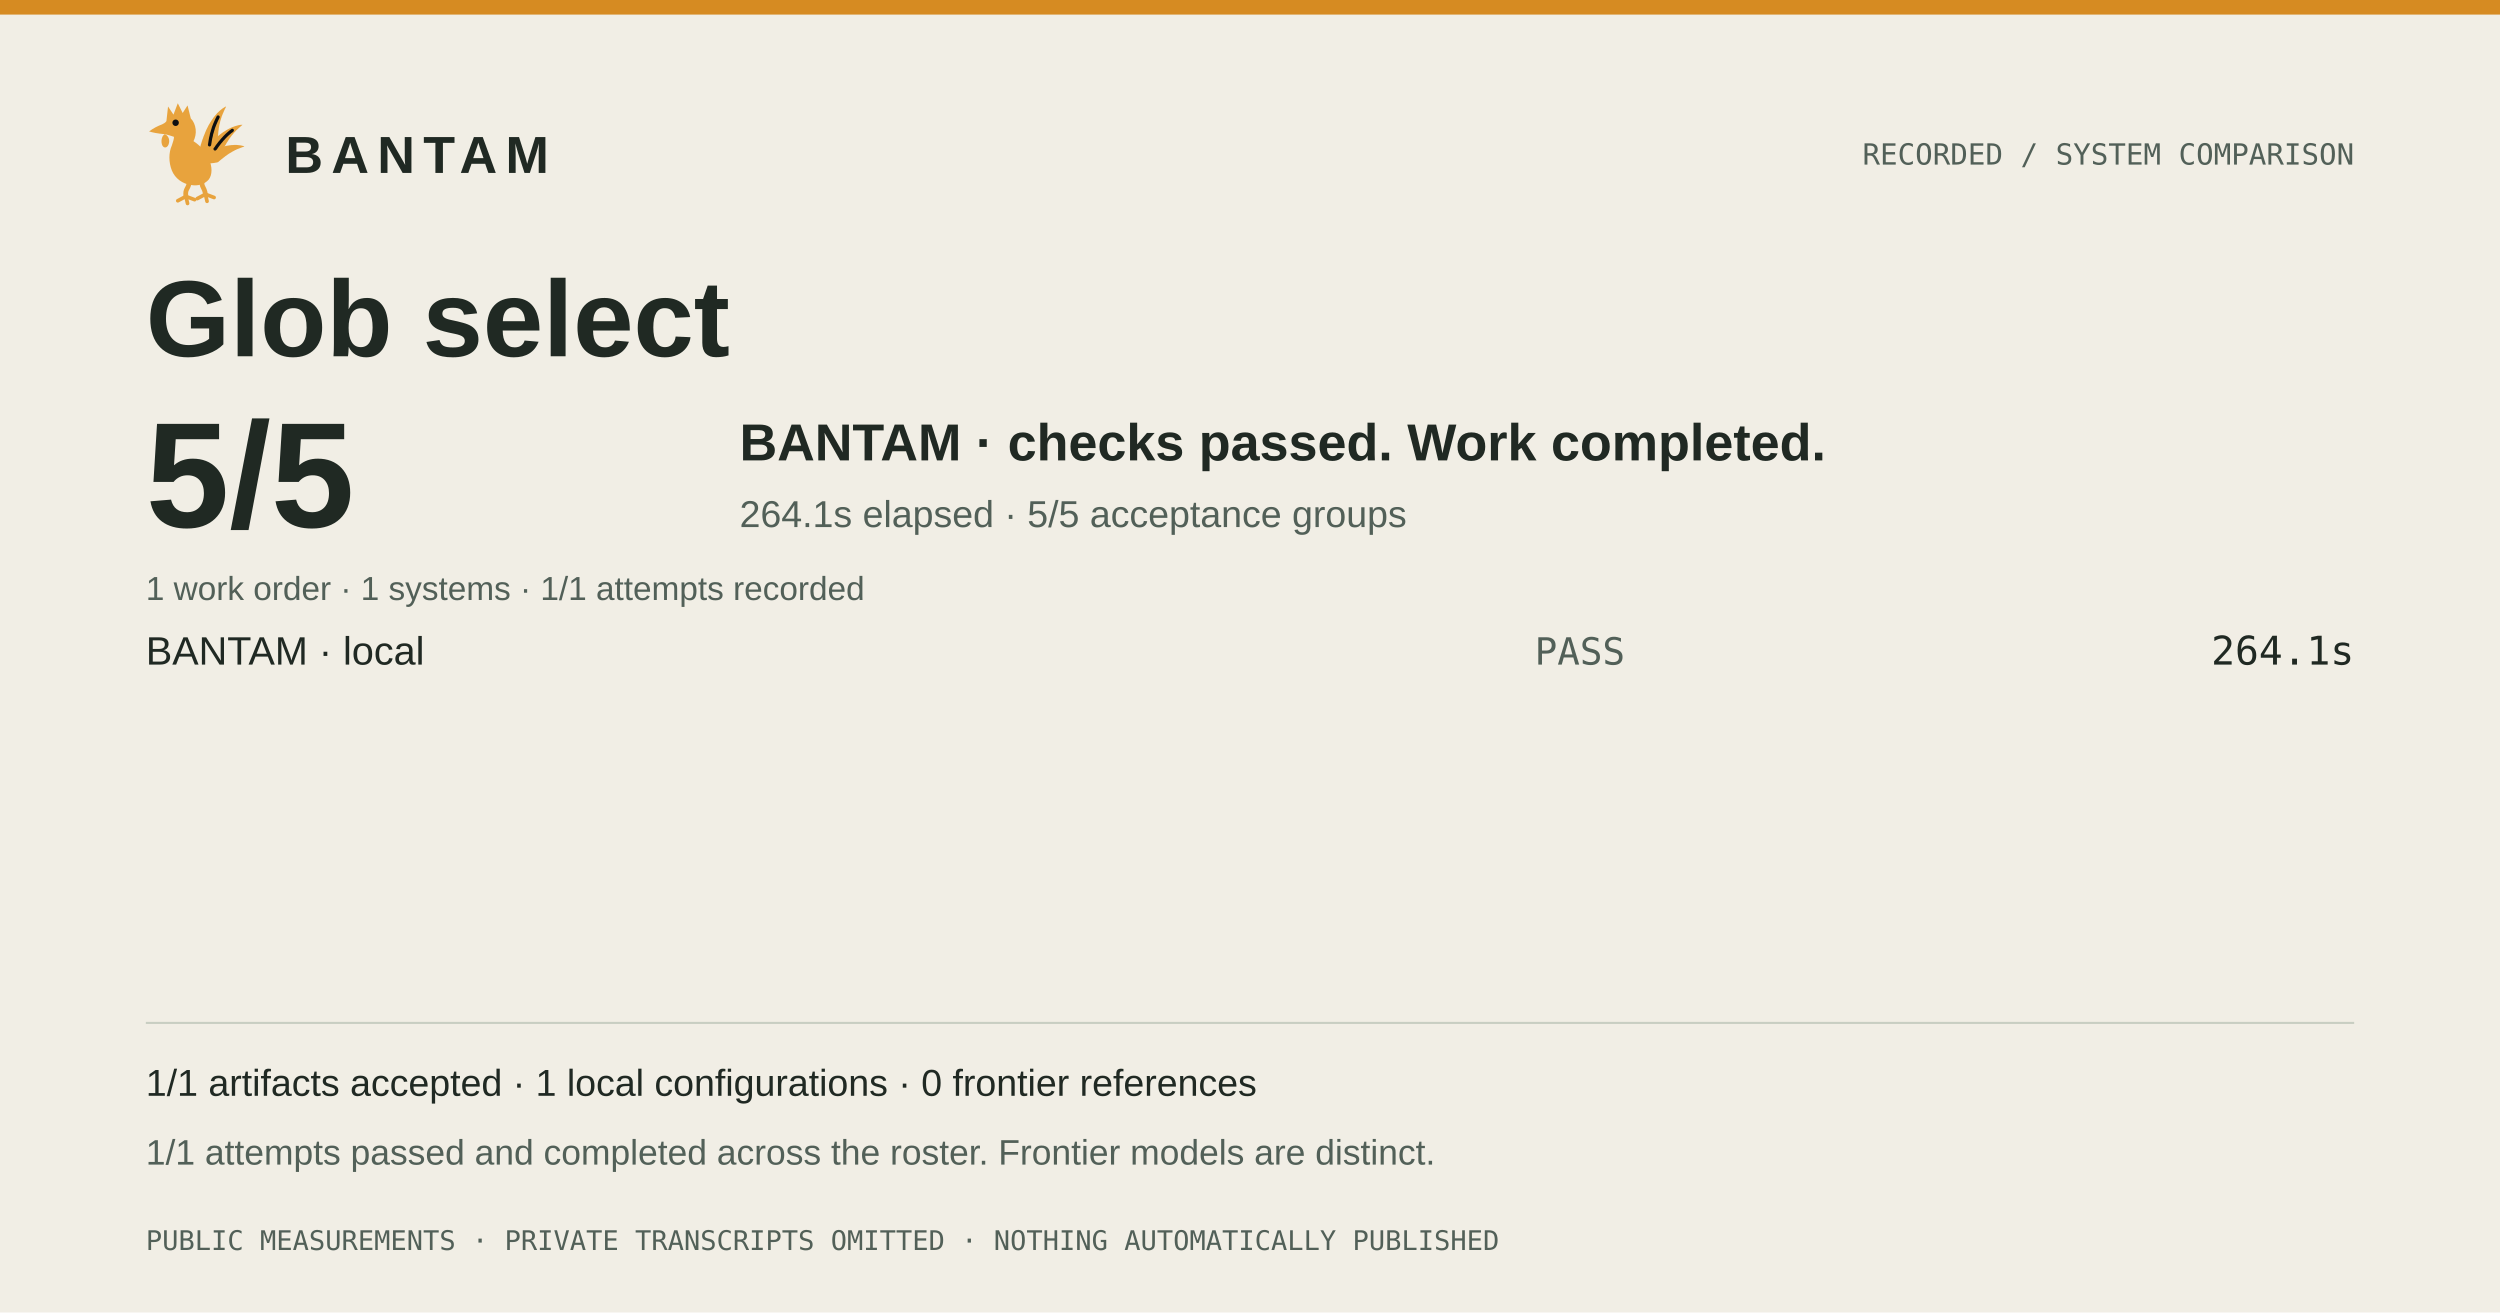
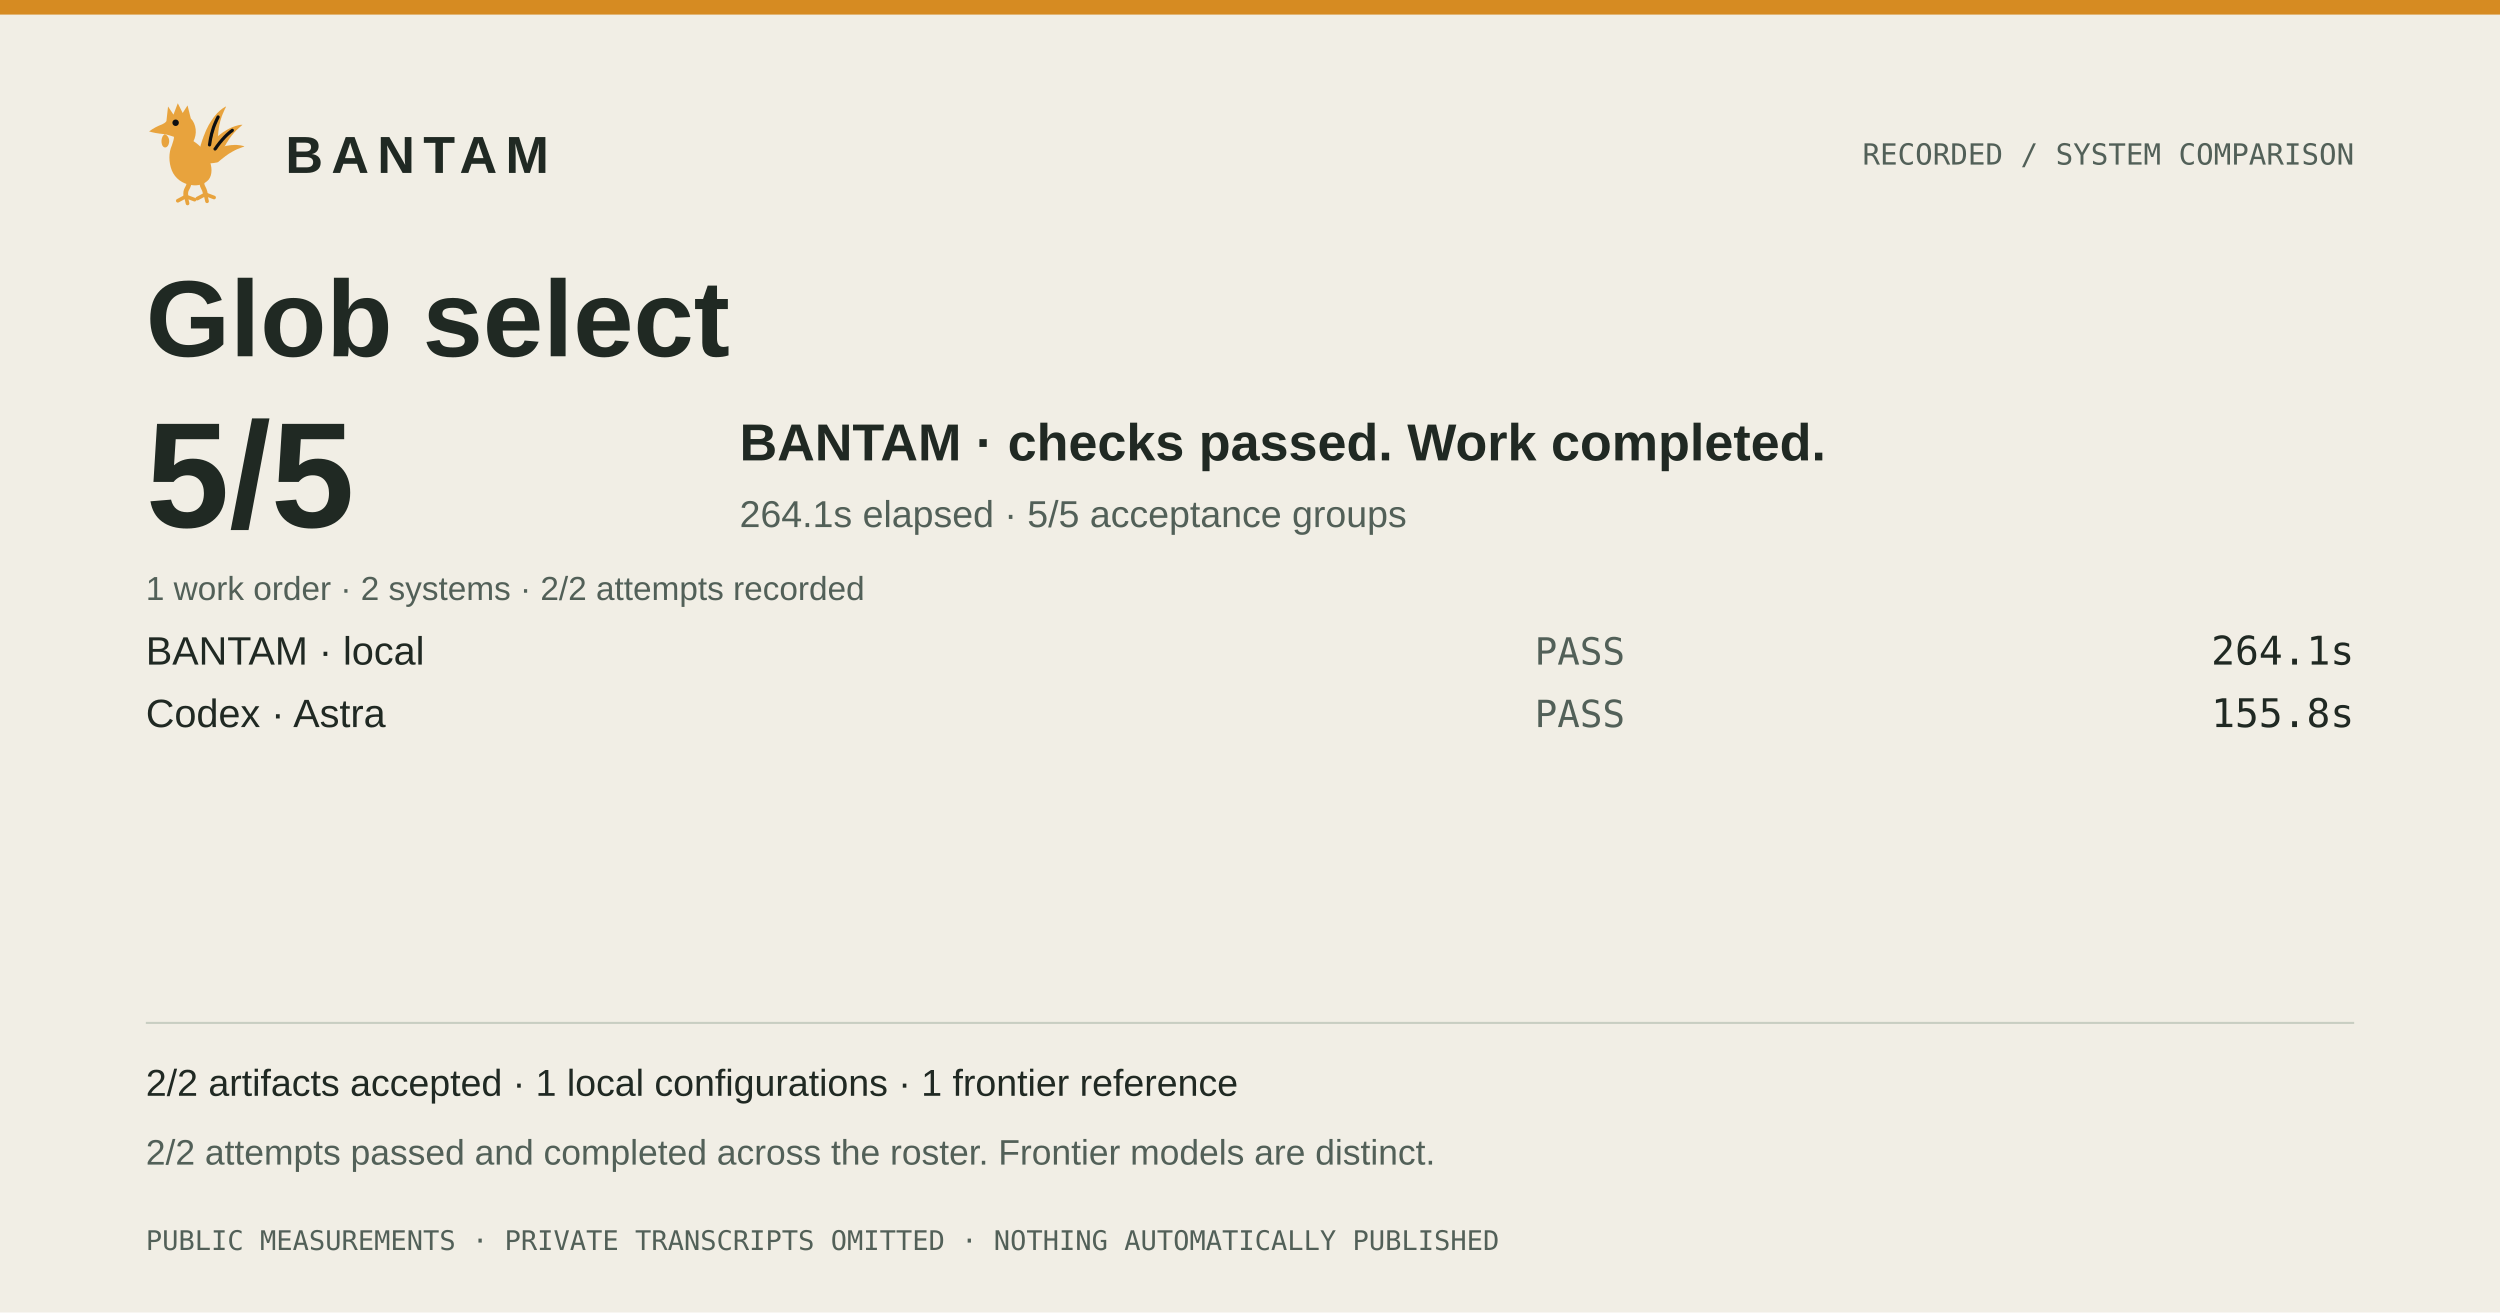
<svg xmlns="http://www.w3.org/2000/svg" width="1200" height="630" viewBox="0 0 1200 630" role="img" aria-label="BANTAM recorded system comparison">
  <rect width="1200" height="630" fill="#f1eee5" />
  <rect width="1200" height="7" fill="#d68b22" />
  <svg x="70" y="48" width="52" height="52" viewBox="0 0 100 100" color="#e8a33d">
    <g fill="#e8a33d">
      <path d="M61.0 56.4L61.7 55.3L62.4 54.1L63.1 53.0L63.7 51.8L64.3 50.7L64.9 49.5L65.5 48.4L66.1 47.3L66.5 46.1L66.5 45.0L66.4 43.8L66.4 42.6L66.4 41.4L66.4 40.2L66.4 39.1L66.4 37.9L66.5 36.7L66.5 35.6L66.5 34.4L66.6 33.3L66.7 32.1L66.8 31.0L66.9 29.8L67.0 28.7L67.2 27.5L67.3 26.4L67.5 25.2L67.7 24.1L67.9 22.9L68.2 21.8L68.5 20.7L68.7 19.5L69.1 18.4L69.4 17.3L69.8 16.1L70.1 15.0L70.6 13.9L71.0 12.8L71.5 11.7L72.0 10.5L72.5 9.4L73.0 8.3L73.6 7.2L74.1 5.9L74.1 5.9L72.9 6.5L71.8 7.2L70.7 7.9L69.7 8.7L68.7 9.5L67.7 10.4L66.8 11.3L65.8 12.2L65.0 13.2L64.1 14.2L63.3 15.2L62.4 16.3L61.7 17.4L60.9 18.5L60.2 19.6L59.5 20.7L58.8 21.9L58.1 23.0L57.5 24.2L56.9 25.4L56.3 26.6L55.7 27.8L55.2 29.0L54.7 30.2L54.2 31.5L53.7 32.7L53.2 33.9L52.8 35.2L52.3 36.4L51.9 37.7L51.5 38.9L51.1 40.2L50.7 41.4L50.4 42.7L50.0 43.9L50.1 45.2L50.4 46.5L50.6 47.8L51.0 49.1L51.3 50.4L51.7 51.7L52.1 53.0L52.6 54.3L53.0 55.6Z" />
      <path d="M60.1 57.9L61.1 57.3L62.1 56.7L63.1 56.0L64.0 55.4L64.9 54.7L65.9 54.1L66.8 53.4L67.6 52.8L68.4 52.0L68.8 51.1L69.2 50.1L69.7 49.2L70.1 48.3L70.5 47.4L71.0 46.4L71.4 45.5L71.9 44.6L72.4 43.7L72.8 42.8L73.3 41.9L73.8 41.1L74.3 40.2L74.8 39.3L75.4 38.5L75.9 37.6L76.5 36.8L77.0 35.9L77.6 35.1L78.2 34.3L78.8 33.5L79.4 32.6L80.1 31.9L80.7 31.1L81.4 30.3L82.1 29.5L82.8 28.8L83.5 28.0L84.3 27.3L85.1 26.6L85.8 25.9L86.7 25.1L87.5 24.4L88.3 23.7L89.2 22.9L89.2 22.9L88.0 22.9L86.9 23.0L85.8 23.2L84.7 23.5L83.6 23.8L82.5 24.1L81.4 24.5L80.3 24.9L79.3 25.3L78.2 25.8L77.2 26.3L76.2 26.8L75.1 27.4L74.1 28.0L73.2 28.6L72.2 29.2L71.2 29.8L70.3 30.5L69.3 31.2L68.4 31.9L67.5 32.6L66.6 33.3L65.7 34.1L64.8 34.8L64.0 35.6L63.1 36.4L62.3 37.2L61.4 38.0L60.6 38.8L59.8 39.6L59.0 40.4L58.2 41.2L57.4 42.1L56.7 42.9L55.9 43.7L55.5 44.8L55.2 45.9L55.0 47.1L54.7 48.2L54.5 49.4L54.3 50.5L54.2 51.7L54.1 52.9L53.9 54.1Z" />
      <path d="M58.6 58.5L59.5 58.5L60.5 58.4L61.4 58.3L62.3 58.2L63.2 58.1L64.1 57.9L65.0 57.8L65.8 57.6L66.6 57.4L67.2 56.9L67.9 56.3L68.5 55.8L69.1 55.3L69.7 54.8L70.4 54.3L71.0 53.8L71.6 53.3L72.3 52.8L72.9 52.3L73.5 51.8L74.2 51.4L74.8 50.9L75.5 50.4L76.1 50.0L76.8 49.5L77.5 49.1L78.2 48.7L78.9 48.3L79.5 47.9L80.2 47.5L81.0 47.1L81.7 46.7L82.4 46.3L83.1 46.0L83.9 45.6L84.6 45.3L85.4 45.0L86.2 44.7L86.9 44.4L87.7 44.1L88.5 43.8L89.3 43.5L90.2 43.2L91.0 42.9L91.0 42.9L90.2 42.5L89.3 42.3L88.4 42.1L87.6 41.9L86.7 41.8L85.8 41.7L84.9 41.6L84.0 41.5L83.1 41.5L82.2 41.5L81.3 41.5L80.4 41.6L79.5 41.6L78.6 41.7L77.7 41.8L76.8 41.9L75.9 42.1L75.0 42.2L74.1 42.4L73.2 42.6L72.3 42.8L71.4 43.0L70.5 43.2L69.6 43.5L68.8 43.7L67.9 44.0L67.0 44.2L66.2 44.5L65.3 44.8L64.5 45.1L63.6 45.4L62.8 45.7L61.9 46.0L61.1 46.3L60.3 46.7L59.6 47.3L59.0 48.0L58.5 48.7L57.9 49.5L57.4 50.2L56.9 51.0L56.4 51.8L55.9 52.6L55.4 53.5Z" />
      <path d="M58.8 41.4L59.0 40.2L59.2 39.0L59.4 37.7L59.6 36.5L59.8 35.3L60.1 34.1L60.4 32.9L60.6 31.7L60.9 30.6L61.3 29.4L61.6 28.2L62.0 27.0L62.3 25.9L62.7 24.7L63.2 23.5L63.6 22.4L64.1 21.3L64.6 20.1L65.1 19.0L65.6 17.9L66.2 16.8L66.7 15.7" stroke="#0d0f12" stroke-width="3.0" fill="none" stroke-linecap="round" />
      <path d="M63.9 45.2L64.6 44.4L65.2 43.5L65.8 42.6L66.4 41.8L67.1 40.9L67.7 40.1L68.4 39.2L69.1 38.4L69.8 37.6L70.4 36.8L71.2 36.0L71.9 35.2L72.6 34.4L73.4 33.6L74.1 32.9L74.9 32.1L75.7 31.4L76.5 30.7L77.3 30.0L78.1 29.3L79.0 28.7L79.8 28.0" stroke="#0d0f12" stroke-width="3.0" fill="none" stroke-linecap="round" />
      <path d="M3 29C7 26 11 24 15 22.5C16.5 21.8 18 21 19 19.5L20.5 6L25.5 13.5L29.5 3L34 12L38.5 5L41.5 17C44 19.5 45.5 23 46 27C46.5 31 45.5 35 44 38C50 42 55 47 58 54C61.5 61.5 61.5 69 58 73.5C54 78 48 79.5 42 78.5C34 77.5 27 72.5 24 65C21 57.5 21 48.5 24 42C25 39 26 36 26 34C23 33 20 32 17 31.5C11 31 6 30 3 29Z" />
      <path d="M17.5 31.5C21 33 22.5 37 21 41C19.5 45 15.8 44.6 14.8 40.8C13.8 37 15 32.8 17.5 31.5Z" />
      <path d="M40 76.5C39 82.5 36 82 37 89" stroke="currentColor" stroke-width="4.4" stroke-linecap="round" fill="none" />
      <path d="M29.5 93L37 89L45 92M37 89L38.5 95.5" stroke="currentColor" stroke-width="3.4" stroke-linecap="round" stroke-linejoin="round" fill="none" />
      <path d="M52 74.5C51 80.5 54 80 55 87" stroke="currentColor" stroke-width="4.4" stroke-linecap="round" fill="none" />
      <path d="M47.5 91L55 87L63 90M55 87L56.5 93.5" stroke="currentColor" stroke-width="3.4" stroke-linecap="round" stroke-linejoin="round" fill="none" />
      <circle cx="27.5" cy="21" r="3" fill="#0d0f12" />
    </g>
  </svg>
  <text x="137" y="83" fill="#202923" font-family="Arial,sans-serif" font-size="25" font-weight="700" letter-spacing="4">BANTAM</text>
  <text x="1130" y="79" text-anchor="end" fill="#526058" font-family="monospace" font-size="14">RECORDED / SYSTEM COMPARISON</text>
  <text x="70" y="171" fill="#202923" font-family="Arial,sans-serif" font-size="52" font-weight="700">Glob select</text>
  <text x="70" y="253" fill="#202923" font-family="Arial,sans-serif" font-size="72" font-weight="700">5/5</text>
  <text x="355" y="221" fill="#202923" font-family="Arial,sans-serif" font-size="25" font-weight="700">BANTAM · checks passed. Work completed.</text>
  <text x="355" y="253" fill="#526058" font-family="Arial,sans-serif" font-size="18">264.1s elapsed · 5/5 acceptance groups</text>
-   <text x="70" y="288" fill="#526058" font-family="Arial,sans-serif" font-size="16">1 work order · 1 systems · 1/1 attempts recorded</text>
+   <text x="70" y="288" fill="#526058" font-family="Arial,sans-serif" font-size="16">1 work order · 2 systems · 2/2 attempts recorded</text>
  <text x="70" y="319" fill="#202923" font-family="Arial,sans-serif" font-size="19">BANTAM · local</text>
  <text x="780" y="319" text-anchor="end" fill="#526058" font-family="monospace" font-size="18">PASS</text>
  <text x="1130" y="319" text-anchor="end" fill="#202923" font-family="monospace" font-size="19">264.1s</text>
+   <text x="70" y="349" fill="#202923" font-family="Arial,sans-serif" font-size="19">Codex · Astra</text>
+   <text x="780" y="349" text-anchor="end" fill="#526058" font-family="monospace" font-size="18">PASS</text>
+   <text x="1130" y="349" text-anchor="end" fill="#202923" font-family="monospace" font-size="19">155.8s</text>
  <line x1="70" y1="491" x2="1130" y2="491" stroke="#c8cec2" />
-   <text x="70" y="526" fill="#202923" font-family="Arial,sans-serif" font-size="18">1/1 artifacts accepted · 1 local configurations · 0 frontier references</text>
-   <text x="70" y="559" fill="#526058" font-family="Arial,sans-serif" font-size="17">1/1 attempts passed and completed across the roster. Frontier models are distinct.</text>
+   <text x="70" y="526" fill="#202923" font-family="Arial,sans-serif" font-size="18">2/2 artifacts accepted · 1 local configurations · 1 frontier reference</text>
+   <text x="70" y="559" fill="#526058" font-family="Arial,sans-serif" font-size="17">2/2 attempts passed and completed across the roster. Frontier models are distinct.</text>
  <text x="70" y="600" fill="#526058" font-family="monospace" font-size="13">PUBLIC MEASUREMENTS · PRIVATE TRANSCRIPTS OMITTED · NOTHING AUTOMATICALLY PUBLISHED</text>
</svg>
